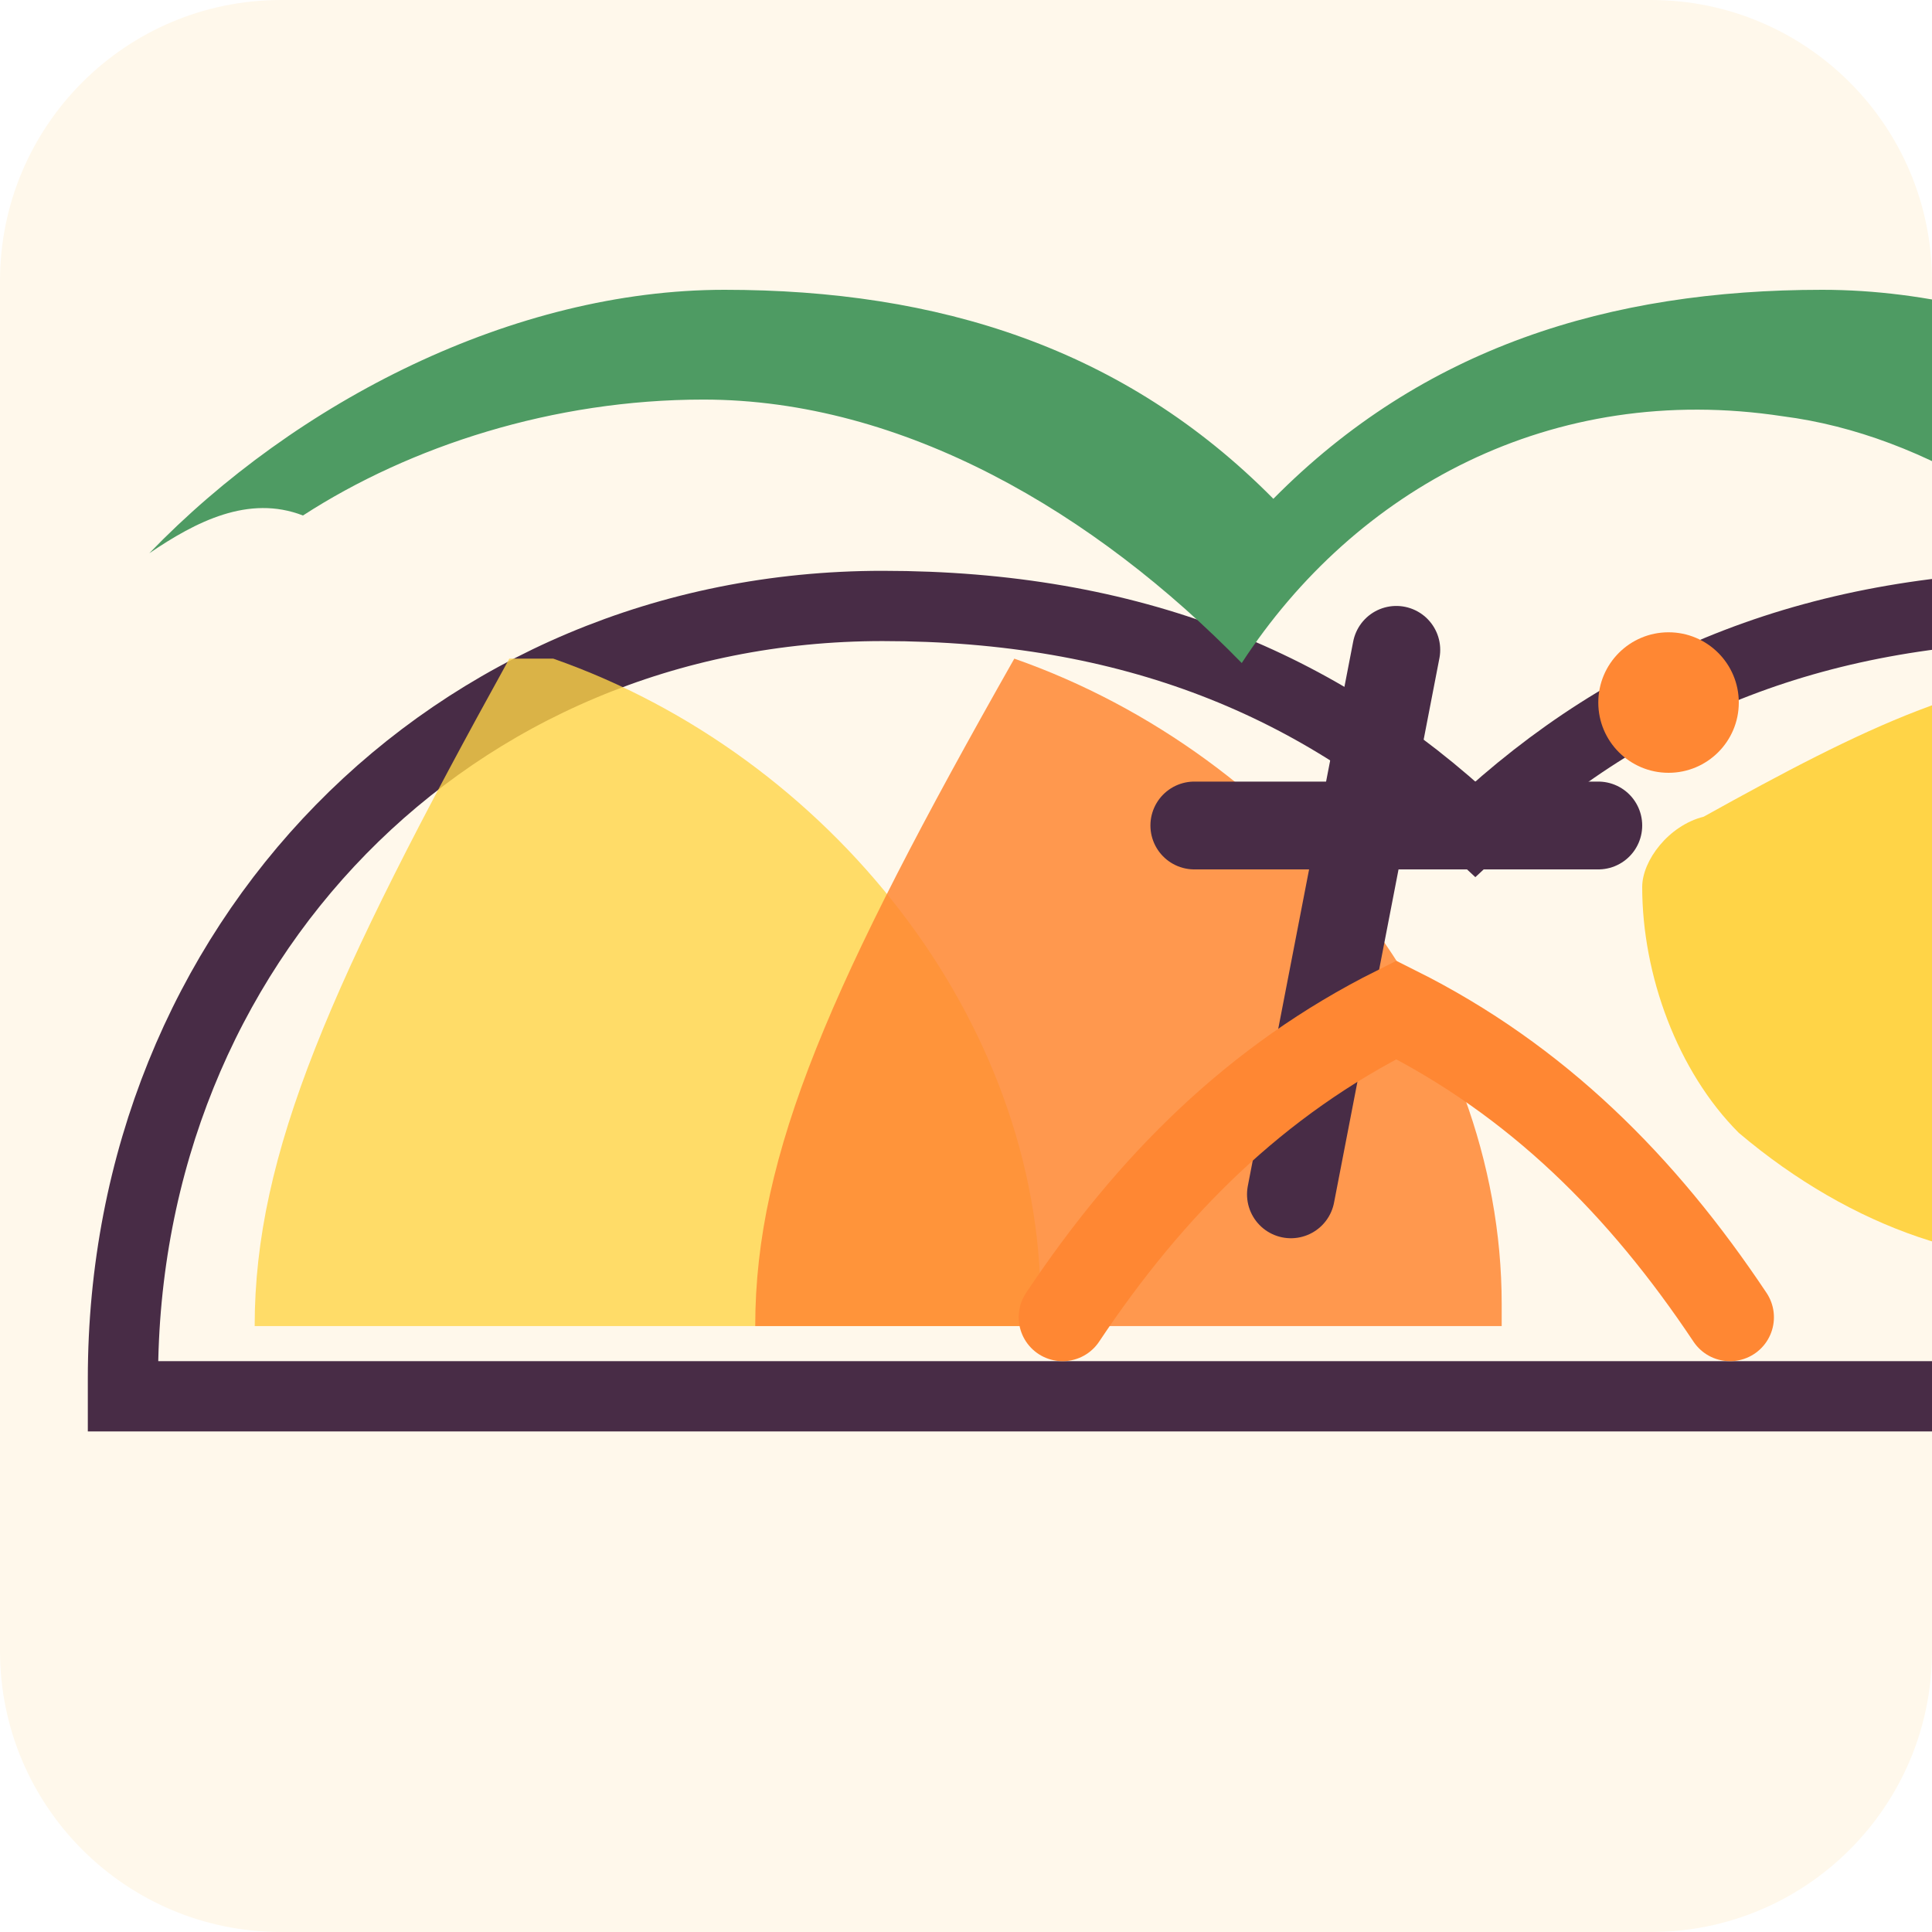
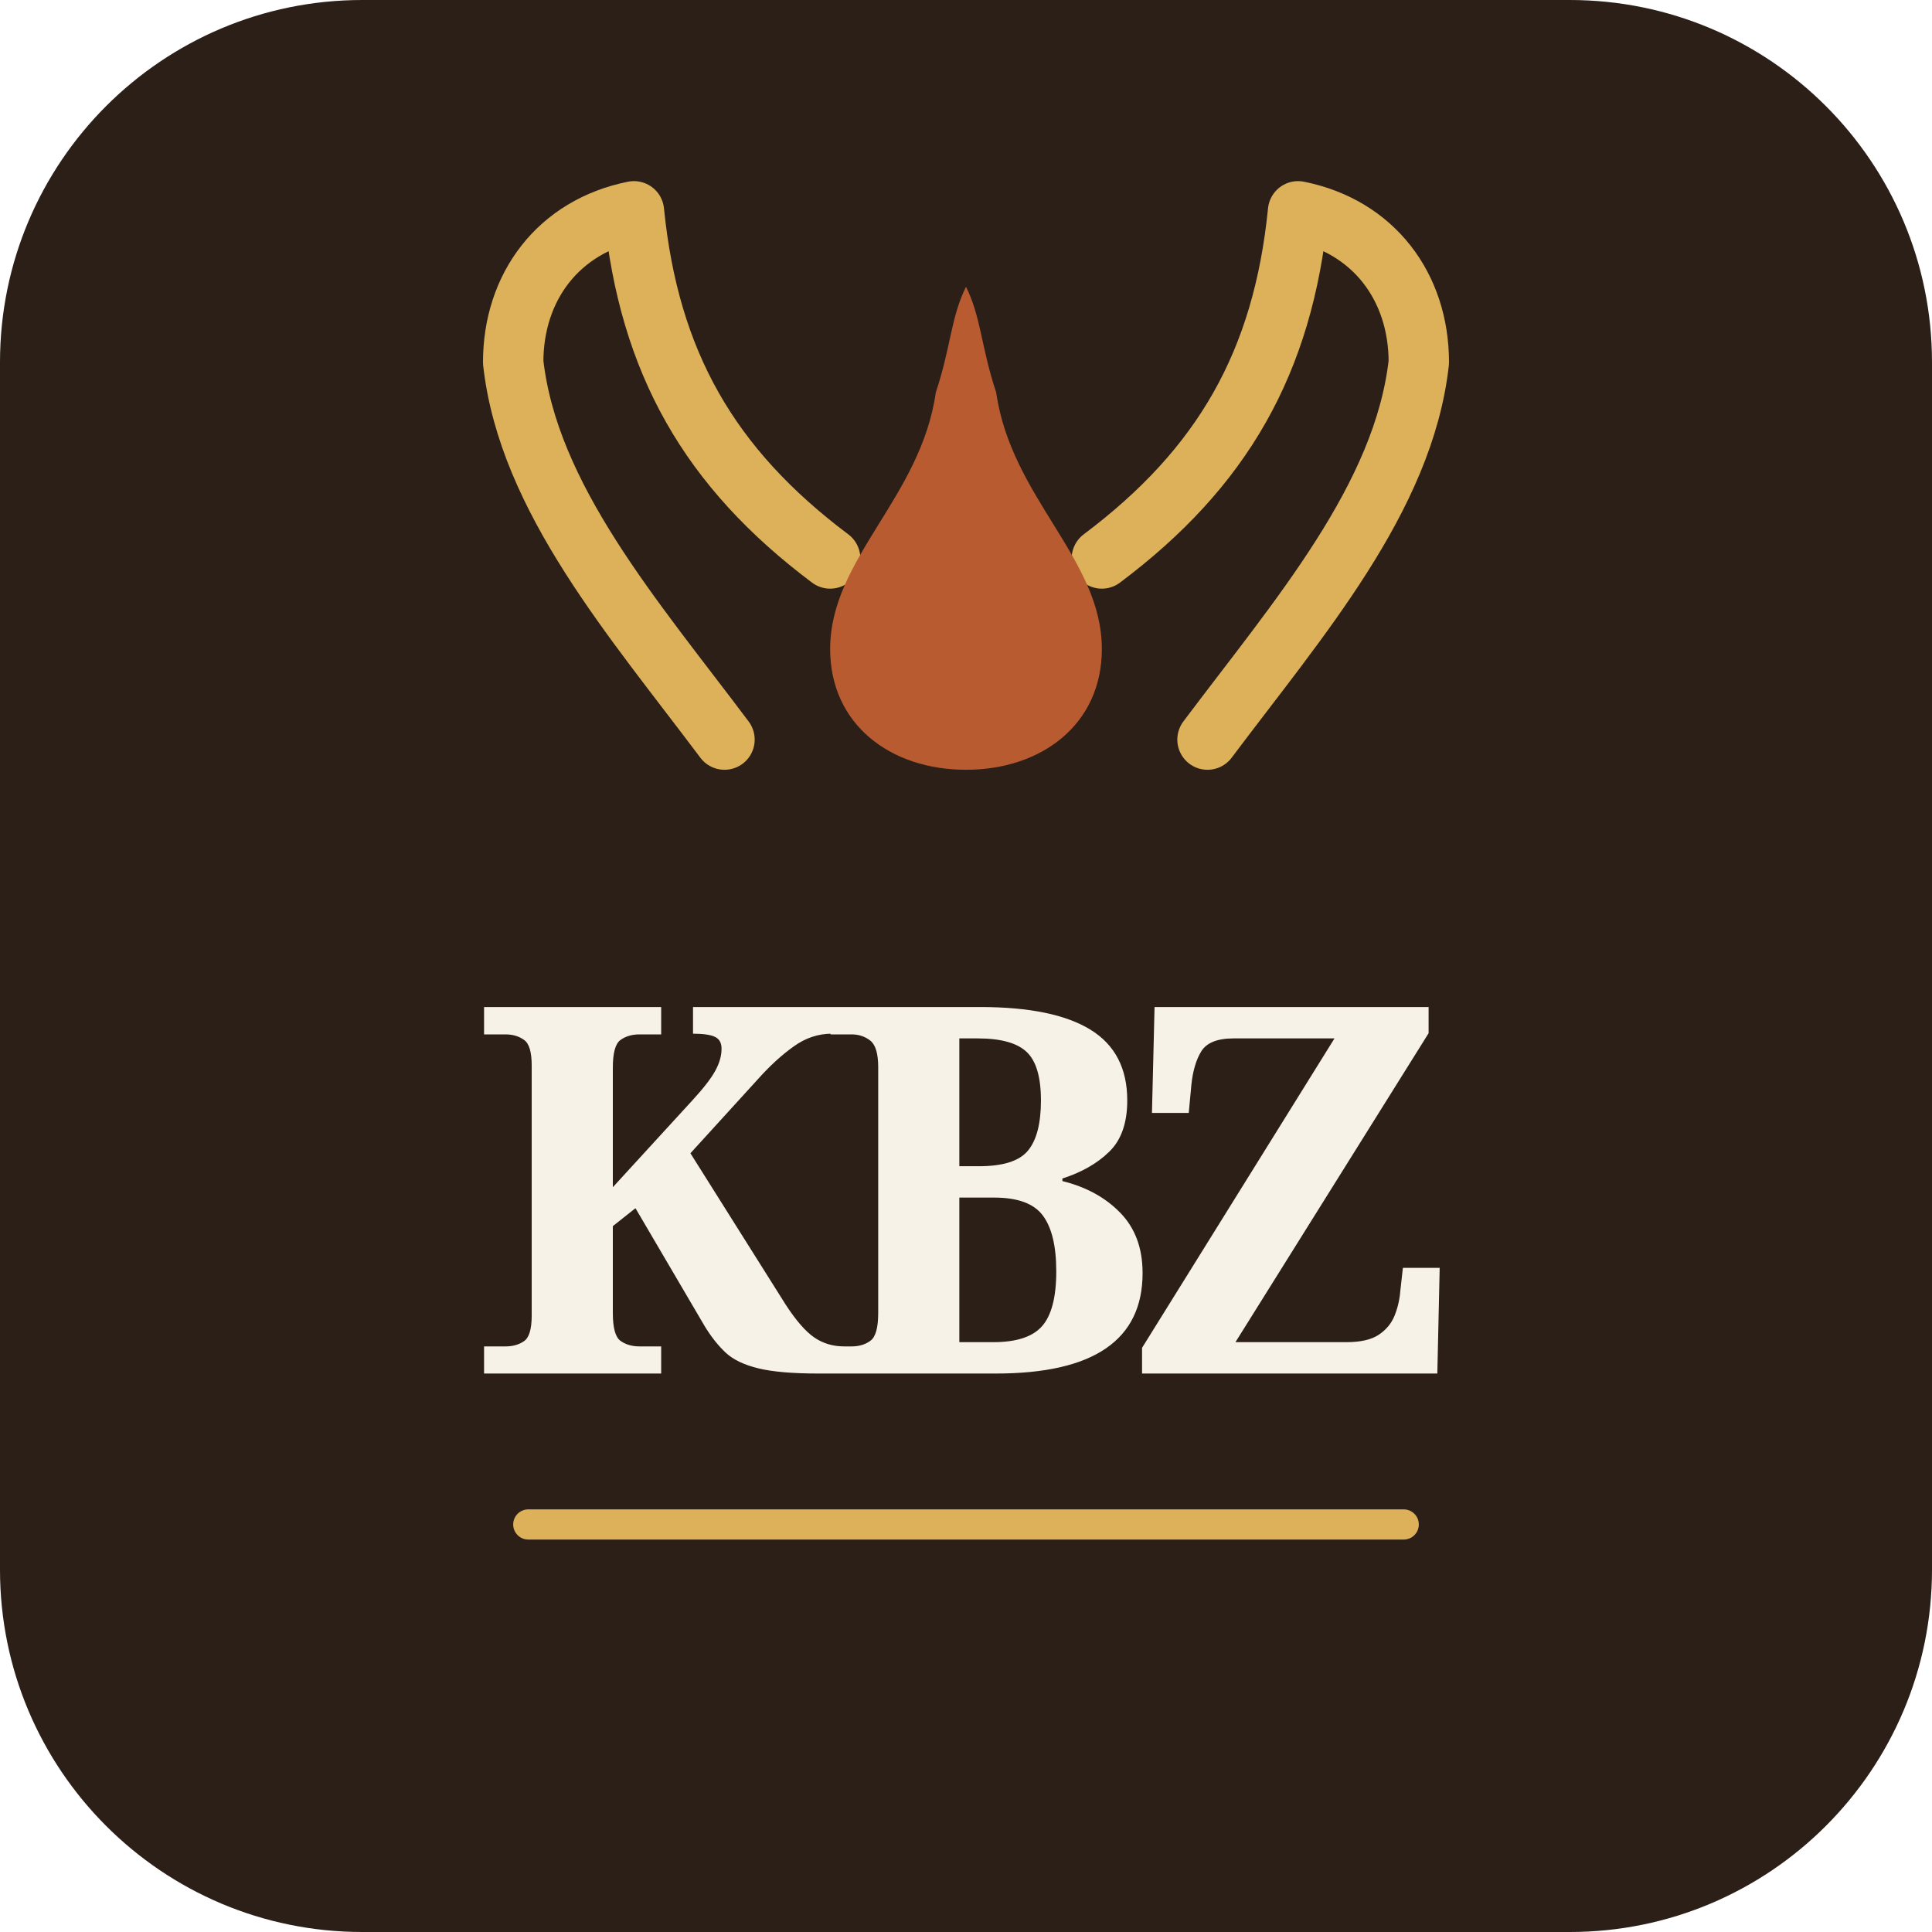
- <svg xmlns="http://www.w3.org/2000/svg" width="220" height="220" viewBox="0 0 220 220" fill="none">
-   <rect width="220" height="220" rx="32" fill="#FFF8EB" />
-   <path d="M34 149C34 99.5 71.4 61 120.5 61C148.7 61 170.3 69.8 188 86.4C205.7 69.8 227.3 61 255.5 61C304.6 61 342 99.5 342 149V151H34V149Z" fill="#FFF8EB" stroke="#482C46" stroke-width="8" transform="translate(-20,8)" />
-   <path d="M73 75C104.4 86 128.5 116.1 128.5 148.5V151H39C39 131.3 47.7 111.7 68 75Z" fill="#FFD447" opacity="0.8" transform="translate(-10,0)" />
-   <path d="M253.5 75C284.9 86 309 116.1 309 148.5V151H224C224 131.3 232.7 111.7 253.5 75Z" fill="#FF8733" opacity="0.85" transform="translate(-138,0)" />
-   <path d="M63 63C79.7 45.7 104.5 33 128.5 33C152.8 33 174 39.6 191 56.8C208 39.6 229.2 33 253.5 33C277.5 33 302.3 45.7 319 63C313.1 67.5 304.7 72 295 75.5C281.6 59.9 265.4 49.5 249 47.4C222.7 43.4 200.3 55.7 187.4 75.5C170.7 58.4 148.9 45.5 126.1 45.5C109 45.5 92.7 50.8 80.5 58.7C74.3 56.3 68.3 59.4 63 63Z" fill="#4E9B63" transform="translate(-46,0)" />
-   <path d="M161 74L149 136" stroke="#482C46" stroke-width="10" stroke-linecap="round" transform="translate(-2,0)" />
-   <path d="M138 94H184" stroke="#482C46" stroke-width="10" stroke-linecap="round" transform="translate(-2,0)" />
-   <path d="M123 150C133 135 145 123 161 115C177 123 189 135 199 150" stroke="#FF8733" stroke-width="10" stroke-linecap="round" transform="translate(-2,0)" />
-   <path d="M204 93C222 83 236 76 250 77C243 88 240 102 240 116C240 126 244 135 249 143C236 145 221 140 208 129C201 122 197 111 197 101C197 98 200 94 204 93Z" fill="#FFD447" transform="translate(-10,0)" />
-   <circle cx="198" cy="80" r="8" fill="#FF8733" transform="translate(-8,0)" />
+ <svg xmlns="http://www.w3.org/2000/svg" viewBox="0 0 128 128" role="img" aria-labelledby="title">
+   <rect width="128" height="128" rx="24" fill="#2b1f18" />
+   <path d="M48 49C42 41 35 33 34 24c0-5 3-9 8-10 1 10 5 17 13 23m25 12c6-8 13-16 14-25 0-5-3-9-8-10-1 10-5 17-13 23" fill="none" stroke="#ddb15a" stroke-linecap="round" stroke-linejoin="round" stroke-width="4" />
+   <path d="M62 26c-1 7-7 11-7 17 0 5 4 8 9 8s9-3 9-8c0-6-6-10-7-17-1-3-1-5-2-7-1 2-1 4-2 7Z" fill="#b95b31" />
+   <text x="64" y="91" fill="#f7f2e8" font-family="Georgia,serif" font-size="34" font-weight="700" letter-spacing="-2" text-anchor="middle">KBZ</text>
+   <path d="M35 101h58" stroke="#ddb15a" stroke-linecap="round" stroke-width="2" />
</svg>
